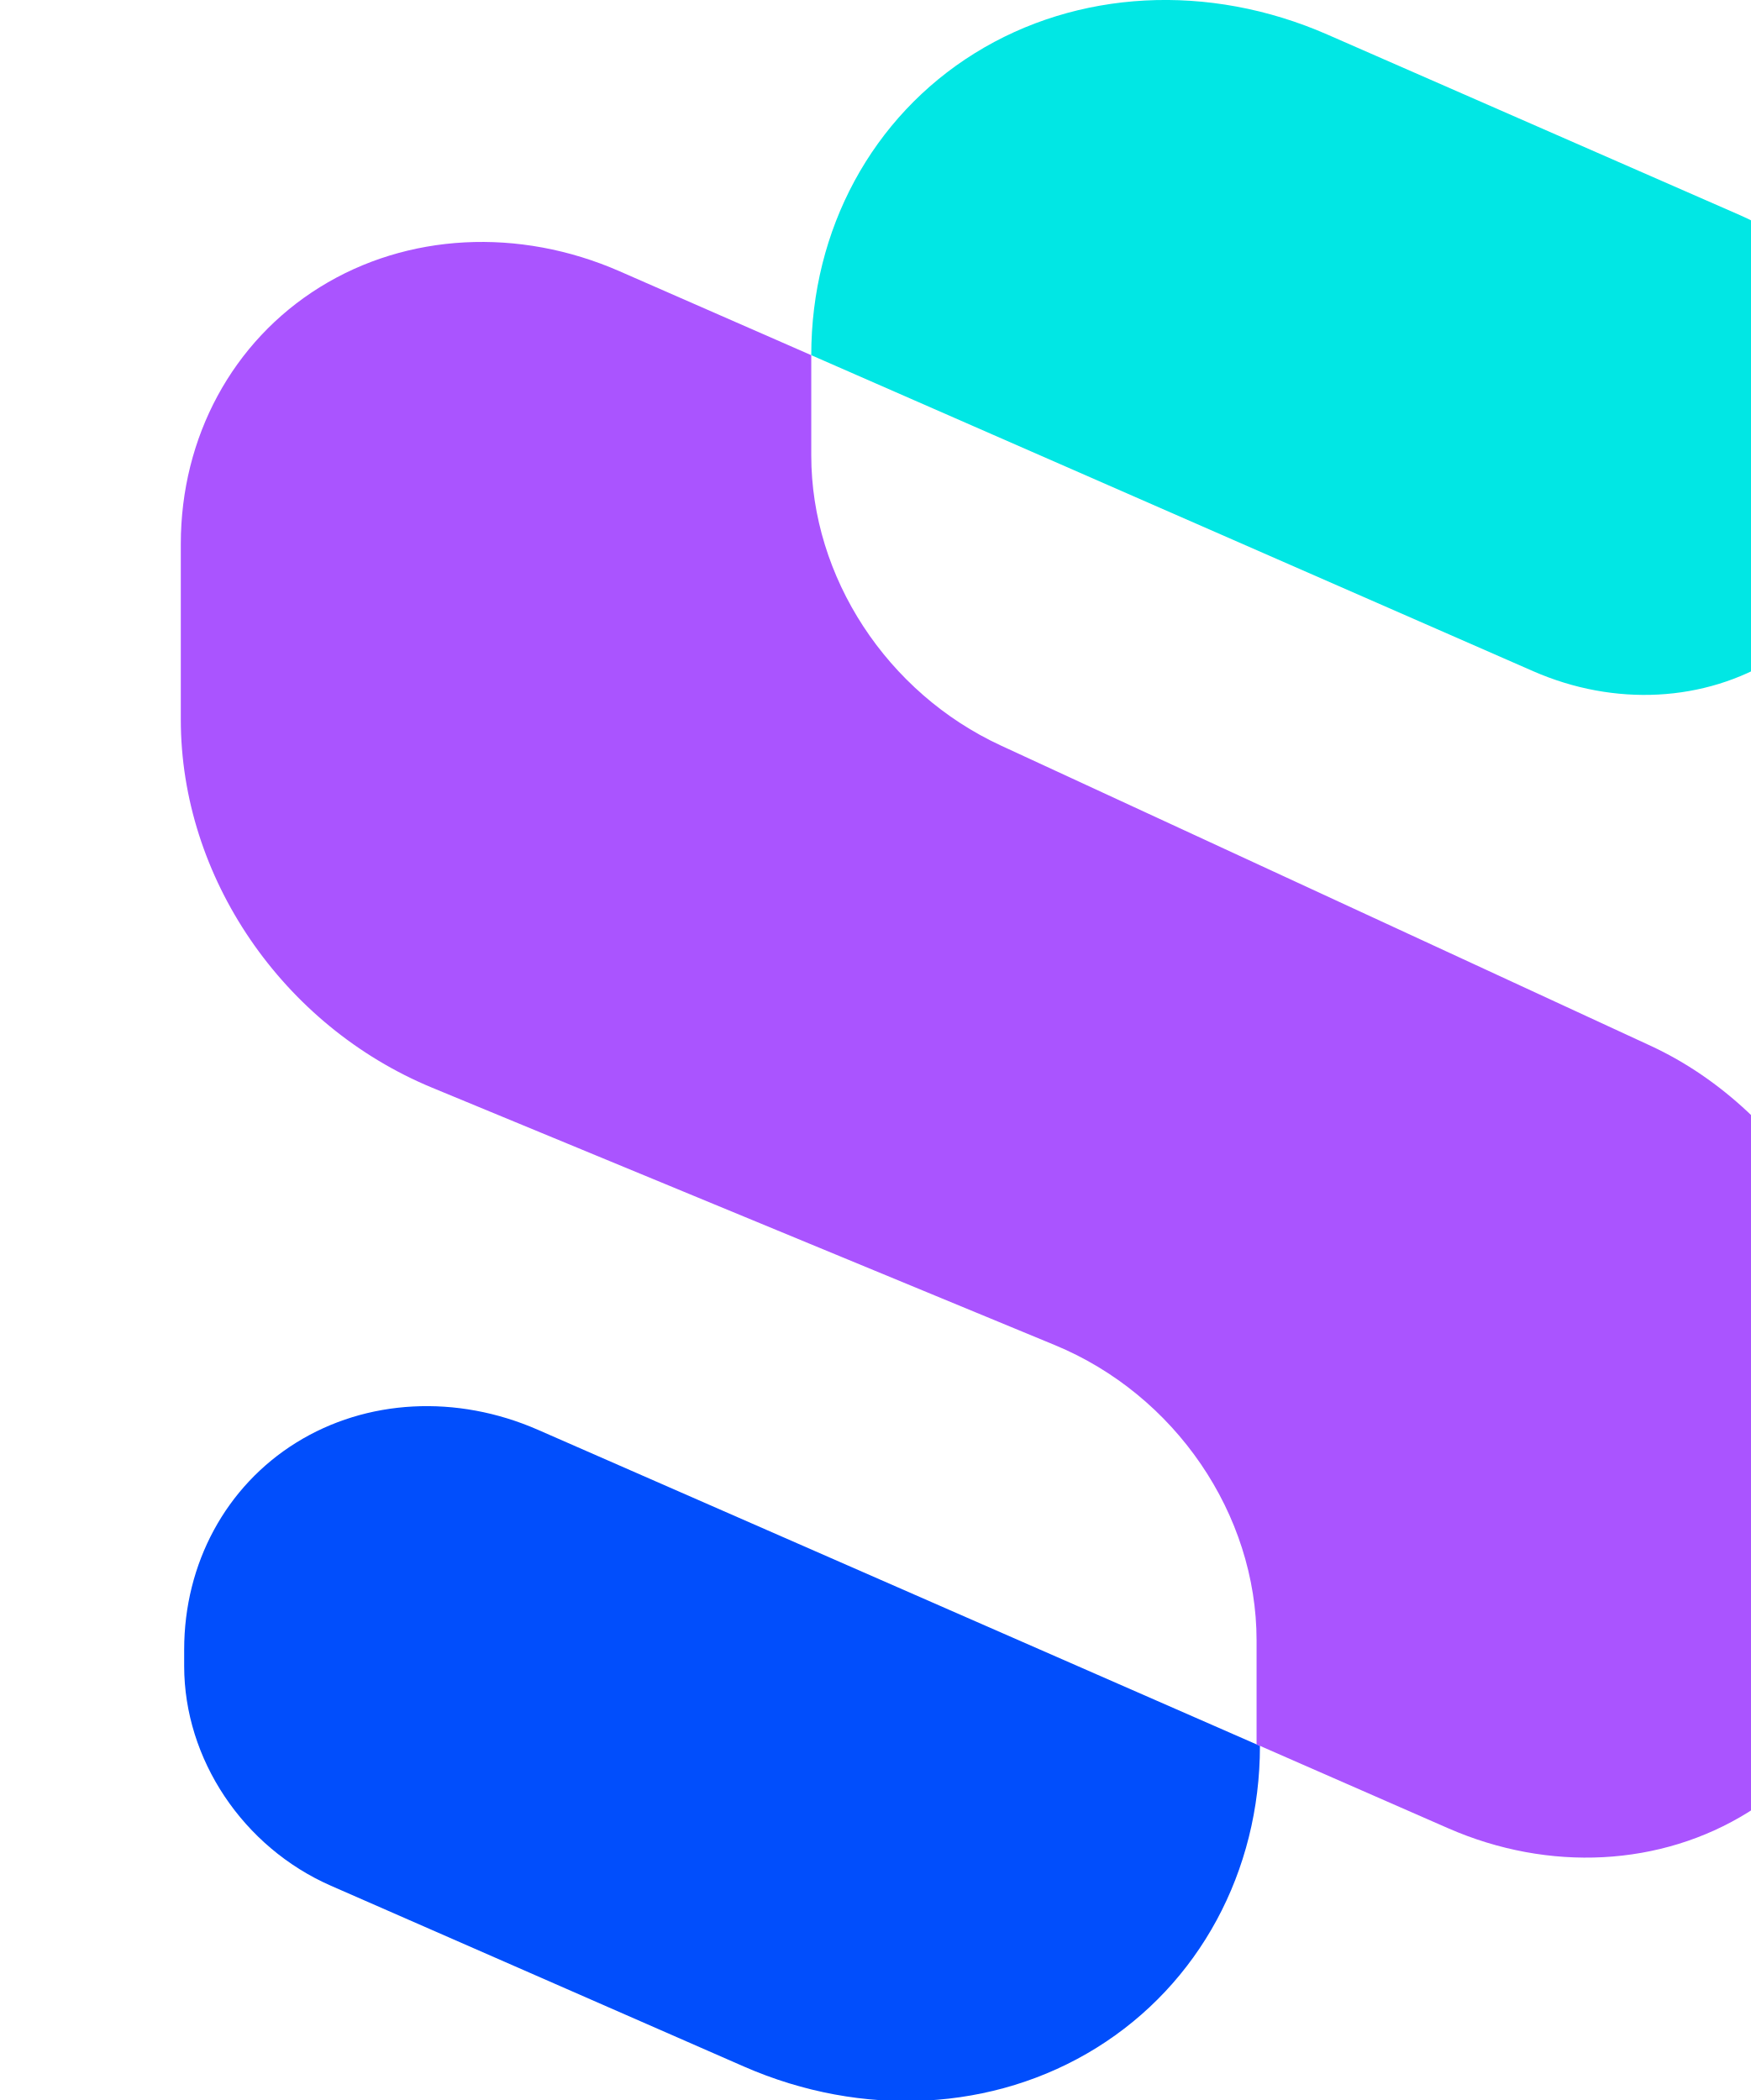
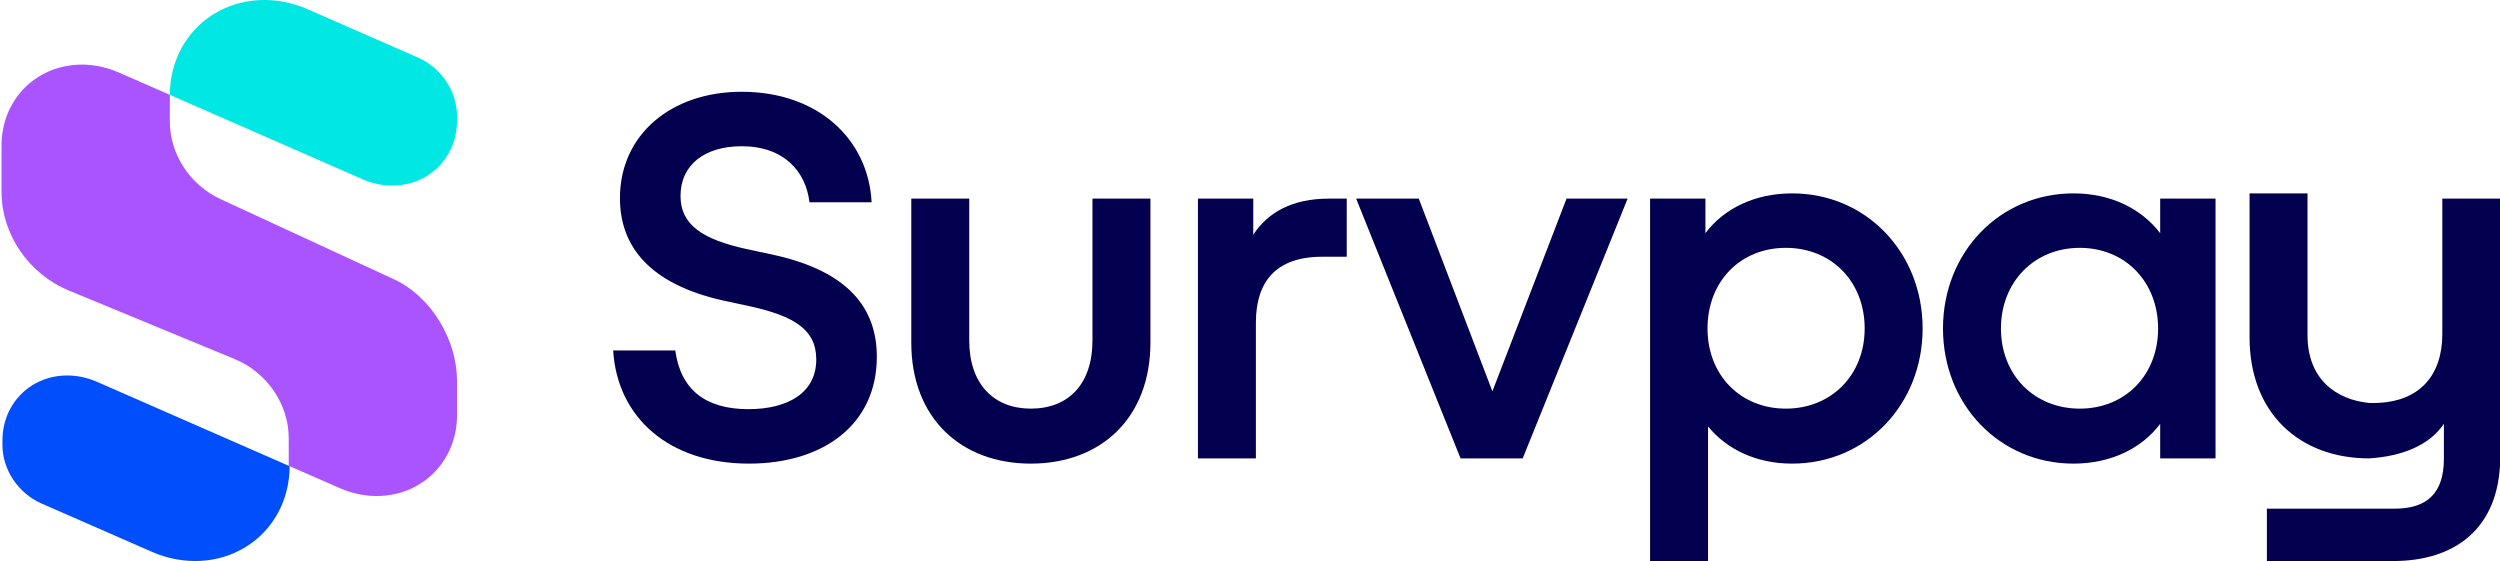
- <svg xmlns="http://www.w3.org/2000/svg" xmlns:xlink="http://www.w3.org/1999/xlink" version="1.1" width="80" height="96" viewBox="0 0 80 96">
+ <svg xmlns="http://www.w3.org/2000/svg" xmlns:xlink="http://www.w3.org/1999/xlink" version="1.1" width="428" height="96" viewBox="0 0 428 96">
  <defs>
    <path id="font_1_1" d="M.203 .132H.47V0H.065V.7H.203V.132Z" />
    <path id="font_1_2" d="M.485 .063C.434 .012 .371-.014 .297-.014 .223-.014 .161 .012 .109 .063 .059 .114 .033 .176 .033 .25 .033 .324 .059 .386 .109 .437 .161 .488 .223 .514 .297 .514 .371 .514 .434 .488 .485 .437 .536 .386 .562 .324 .562 .25 .562 .176 .536 .114 .485 .063M.201 .151C.226 .125 .258 .112 .297 .112 .336 .112 .368 .125 .394 .151 .42 .177 .433 .21 .433 .25 .433 .29 .42 .323 .394 .349 .368 .375 .336 .388 .297 .388 .258 .388 .226 .375 .201 .349 .175 .323 .162 .29 .162 .25 .162 .21 .175 .177 .201 .151Z" />
    <path id="font_1_3" d="M.442 .5H.568V.024C.568-.053 .542-.112 .492-.153 .441-.194 .379-.214 .307-.214 .253-.214 .206-.204 .165-.183 .124-.162 .092-.132 .07-.092L.18-.029C.205-.075 .249-.099 .311-.099 .352-.099 .384-.088 .407-.067 .43-.045 .442-.015 .442 .024V.078C.404 .027 .351 .002 .282 .002 .211 .002 .152 .027 .104 .076 .057 .126 .033 .187 .033 .258 .033 .328 .057 .389 .105 .439 .153 .489 .212 .514 .282 .514 .351 .514 .404 .488 .442 .438V.5M.201 .16C.228 .134 .261 .121 .302 .121 .343 .121 .376 .134 .402 .16 .429 .185 .442 .218 .442 .258 .442 .297 .429 .33 .402 .355 .376 .381 .343 .394 .302 .394 .261 .394 .228 .381 .201 .355 .175 .33 .162 .297 .162 .258 .162 .218 .175 .185 .201 .16Z" />
    <path id="font_2_1" d="M.114 0V.7H.416C.494 .7 .555 .684 .598 .653 .641 .622 .662 .577 .662 .52 .662 .482 .653 .45 .635 .424 .618 .398 .594 .378 .563 .365 .533 .352 .5 .345 .464 .345L.481 .369C.526 .369 .564 .362 .596 .348 .629 .335 .654 .314 .672 .287 .69 .26 .699 .227 .699 .187 .699 .128 .677 .082 .633 .049 .59 .016 .524 0 .436 0H.114M.188 .061H.435C.496 .061 .543 .072 .576 .092 .609 .113 .625 .147 .625 .193 .625 .238 .609 .271 .576 .292 .543 .314 .496 .324 .435 .324H.18V.385H.411C.467 .385 .51 .396 .541 .417 .572 .438 .588 .47 .588 .512 .588 .555 .572 .587 .541 .607 .51 .629 .467 .639 .411 .639H.188V.061Z" />
    <path id="font_2_2" d="" />
    <path id="font_2_3" d="M.114 0V.7H.376C.435 .7 .486 .69 .529 .671 .572 .653 .605 .625 .628 .589 .651 .554 .662 .511 .662 .46 .662 .411 .651 .368 .628 .333 .605 .297 .572 .27 .529 .251 .486 .232 .435 .222 .376 .222H.155L.188 .256V0H.114M.592 0 .412 .254H.492L.673 0H.592M.188 .25 .155 .285H.374C.444 .285 .497 .3 .533 .331 .57 .362 .588 .405 .588 .46 .588 .516 .57 .559 .533 .59 .497 .621 .444 .636 .374 .636H.155L.188 .671V.25Z" />
    <path id="font_2_4" d="M.002 0 .322 .7H.395L.715 0H.637L.343 .657H.373L.079 0H.002M.128 .187 .15 .247H.557L.579 .187H.128Z" />
    <path id="font_2_5" d="M.114 0V.7H.175L.658 .092H.626V.7H.699V0H.638L.156 .608H.188V0H.114Z" />
    <path id="font_2_6" d="M.114 0V.7H.399C.474 .7 .539 .685 .595 .655 .652 .626 .696 .585 .727 .532 .758 .479 .774 .419 .774 .35 .774 .281 .758 .221 .727 .168 .696 .115 .652 .074 .595 .044 .539 .015 .474 0 .399 0H.114M.188 .064H.395C.457 .064 .511 .076 .557 .1 .602 .125 .638 .158 .663 .201 .688 .245 .701 .294 .701 .35 .701 .407 .688 .456 .663 .499 .638 .542 .602 .575 .557 .6 .511 .624 .457 .636 .395 .636H.188V.064Z" />
    <path id="font_2_7" d="M.42-.006C.367-.006 .319 .003 .273 .02 .228 .038 .189 .063 .156 .095 .123 .128 .098 .165 .079 .208 .061 .251 .052 .299 .052 .35 .052 .401 .061 .449 .079 .492 .098 .535 .123 .572 .156 .604 .189 .637 .228 .662 .273 .679 .318 .697 .367 .706 .42 .706 .473 .706 .521 .697 .566 .679 .611 .662 .649 .637 .682 .605 .715 .573 .741 .535 .759 .492 .778 .449 .787 .401 .787 .35 .787 .299 .778 .251 .759 .208 .741 .165 .715 .127 .682 .095 .649 .063 .611 .038 .566 .02 .521 .003 .473-.006 .42-.006M.42 .06C.462 .06 .501 .067 .536 .081 .572 .096 .603 .116 .63 .143 .656 .169 .676 .2 .691 .234 .706 .27 .713 .308 .713 .35 .713 .392 .706 .43 .691 .465 .676 .501 .656 .531 .63 .557 .603 .584 .572 .604 .536 .618 .501 .633 .462 .64 .42 .64 .378 .64 .339 .633 .303 .618 .267 .604 .236 .584 .209 .557 .183 .531 .162 .501 .147 .465 .132 .43 .125 .392 .125 .35 .125 .309 .132 .27 .147 .235 .162 .2 .183 .169 .209 .143 .236 .116 .267 .096 .303 .081 .339 .067 .378 .06 .42 .06Z" />
    <path id="font_2_8" d="M.178 .174 .175 .264 .599 .7H.684L.375 .376 .333 .331 .178 .174M.114 0V.7H.188V0H.114M.617 0 .315 .348 .365 .402 .705 0H.617Z" />
    <path id="font_3_18" d="M.471 0V.074H.161V.667H.078V0H.471Z" />
    <path id="font_3_39" d="M.286-.012C.433-.012 .525 .102 .525 .242 .525 .382 .433 .495 .286 .495 .139 .495 .047 .382 .047 .242 .047 .102 .139-.012 .286-.012M.286 .055C.183 .055 .125 .143 .125 .242 .125 .34 .183 .428 .286 .428 .389 .428 .446 .34 .446 .242 .446 .143 .389 .055 .286 .055Z" />
    <path id="font_3_31" d="M.269-.196C.387-.196 .499-.146 .499 .014V.483H.424V.41C.385 .463 .327 .495 .262 .495 .135 .495 .047 .399 .047 .244 .047 .088 .136-.006 .262-.006 .33-.006 .389 .031 .424 .08V.011C.424-.095 .349-.134 .269-.134 .2-.134 .152-.116 .112-.068L.074-.124C.131-.18 .187-.196 .269-.196M.28 .06C.183 .06 .125 .138 .125 .244 .125 .351 .183 .428 .28 .428 .34 .428 .398 .392 .424 .35V.139C.398 .097 .34 .06 .28 .06Z" />
    <path id="font_3_1" d="" />
    <path id="font_3_33" d="M.112 .552C.14 .552 .163 .574 .163 .602 .163 .63 .14 .653 .112 .653 .085 .653 .062 .63 .062 .602 .062 .574 .085 .552 .112 .552M.15 0V.483H.075V0H.15Z" />
    <path id="font_3_43" d="M.228-.012C.353-.012 .418 .053 .418 .134 .418 .322 .119 .252 .119 .358 .119 .401 .16 .434 .226 .434 .288 .434 .341 .408 .37 .373L.405 .425C.366 .464 .308 .495 .226 .495 .111 .495 .046 .431 .046 .356 .046 .177 .345 .249 .345 .132 .345 .084 .305 .049 .231 .049 .165 .049 .104 .081 .072 .118L.033 .064C.082 .012 .149-.012 .228-.012Z" />
    <path id="font_3_25" d="M.452 0V.332C.452 .449 .367 .495 .265 .495 .186 .495 .124 .469 .072 .415L.107 .363C.15 .409 .197 .43 .255 .43 .325 .43 .377 .393 .377 .328V.241C.338 .286 .283 .307 .217 .307 .135 .307 .048 .256 .048 .148 .048 .043 .135-.012 .217-.012 .282-.012 .337 .011 .377 .055V0H.452M.244 .042C.174 .042 .125 .086 .125 .147 .125 .209 .174 .253 .244 .253 .297 .253 .348 .233 .377 .193V.102C.348 .062 .297 .042 .244 .042Z" />
    <path id="font_3_26" d="M.15 .131V.35C.176 .392 .235 .428 .294 .428 .392 .428 .45 .348 .45 .241 .45 .134 .392 .055 .294 .055 .235 .055 .176 .089 .15 .131M.15 0V.072C.186 .023 .245-.012 .313-.012 .439-.012 .528 .084 .528 .241 .528 .395 .439 .495 .313 .495 .247 .495 .189 .463 .15 .41V.667H.075V0H.15Z" />
    <path id="font_3_42" d="M.15 0V.342C.172 .381 .235 .419 .281 .419 .293 .419 .302 .418 .311 .416V.493C.245 .493 .189 .456 .15 .405V.483H.075V0H.15Z" />
    <path id="font_3_38" d="M.476 0V.339C.476 .444 .423 .495 .322 .495 .25 .495 .184 .453 .15 .413V.483H.075V0H.15V.353C.178 .392 .234 .428 .293 .428 .358 .428 .401 .401 .401 .316V0H.476Z" />
    <path id="font_3_28" d="M.5 0V.667H.425V.41C.386 .463 .327 .495 .262 .495 .135 .495 .047 .395 .047 .241 .047 .084 .136-.012 .262-.012 .33-.012 .389 .023 .425 .072V0H.5M.28 .055C.183 .055 .125 .134 .125 .241 .125 .348 .183 .428 .28 .428 .34 .428 .398 .392 .425 .35V.131C.398 .089 .34 .055 .28 .055Z" />
    <path id="font_3_59" d="M.176 .601C.176 .65 .146 .677 .113 .677 .083 .677 .06 .652 .06 .623 .06 .593 .08 .572 .108 .572 .113 .572 .12 .573 .122 .574 .118 .542 .089 .502 .057 .481L.094 .45C.14 .483 .176 .54 .176 .601Z" />
    <path id="font_3_29" d="M.293-.012C.372-.012 .437 .014 .485 .062L.449 .111C.411 .072 .355 .05 .3 .05 .196 .05 .132 .126 .126 .217H.517V.236C.517 .381 .431 .495 .285 .495 .147 .495 .047 .382 .047 .242 .047 .091 .15-.012 .293-.012M.443 .272H.126C.13 .346 .181 .433 .284 .433 .394 .433 .442 .344 .443 .272Z" />
    <path id="font_3_52" d="M.171 0V.417H.269V.483H.171V.52C.171 .581 .198 .615 .247 .615 .266 .615 .279 .61 .29 .603L.309 .66C.29 .672 .264 .677 .236 .677 .152 .677 .096 .62 .096 .52V.483H.016V.417H.096V0H.171M.395 .552C.423 .552 .446 .574 .446 .602 .446 .63 .423 .653 .395 .653 .368 .653 .345 .63 .345 .602 .345 .574 .368 .552 .395 .552M.433 0V.483H.358V0H.433Z" />
    <path id="font_3_49" d="M.048-.189C.062-.193 .087-.196 .103-.196 .167-.195 .216-.168 .245-.098L.487 .483H.405L.245 .087 .084 .483H.003L.205-.005 .173-.078C.156-.118 .134-.129 .101-.129 .089-.129 .071-.126 .06-.121L.048-.189Z" />
    <path id="font_3_37" d="M.733 0V.349C.733 .446 .686 .495 .598 .495 .528 .495 .463 .449 .436 .405 .422 .455 .38 .495 .306 .495 .235 .495 .17 .444 .15 .413V.483H.075V0H.15V.353C.176 .392 .228 .428 .277 .428 .34 .428 .366 .389 .366 .328V0H.441V.354C.466 .392 .519 .428 .569 .428 .631 .428 .658 .389 .658 .328V0H.733Z" />
    <path id="font_3_36" d="M.15 0V.667H.075V0H.15Z" />
    <path id="font_3_30" d="M.171 0V.417H.269V.483H.171V.52C.171 .581 .198 .615 .247 .615 .272 .615 .291 .605 .307 .591L.338 .64C.308 .668 .274 .677 .236 .677 .15 .677 .096 .619 .096 .52V.483H.016V.417H.096V0H.171Z" />
    <path id="font_3_44" d="M.197-.012C.241-.012 .268 .001 .287 .019L.265 .075C.255 .064 .235 .055 .214 .055 .181 .055 .165 .081 .165 .117V.417H.263V.483H.165V.615H.09V.483H.01V.417H.09V.101C.09 .029 .126-.012 .197-.012Z" />
    <path id="font_3_32" d="M.477 0V.341C.477 .446 .424 .495 .323 .495 .25 .495 .184 .453 .15 .413V.667H.075V0H.15V.353C.179 .392 .235 .428 .293 .428 .358 .428 .402 .403 .402 .318V0H.477Z" />
    <path id="font_3_35" d="M.5 0 .285 .264 .499 .483H.404L.15 .226V.667H.075V0H.15V.138L.23 .217 .404 0H.5Z" />
    <path id="font_3_45" d="M.476 0V.483H.401V.128C.373 .089 .317 .055 .258 .055 .193 .055 .15 .08 .15 .165V.483H.075V.142C.075 .037 .128-.012 .229-.012 .301-.012 .364 .026 .401 .068V0H.476Z" />
    <path id="font_3_56" d="M.115-.01C.145-.01 .17 .015 .17 .045 .17 .075 .145 .1 .115 .1 .085 .1 .06 .075 .06 .045 .06 .015 .085-.01 .115-.01Z" />
    <path id="font_3_19" d="M.382-.012C.579-.012 .713 .136 .713 .333 .713 .53 .579 .678 .382 .678 .184 .678 .051 .53 .051 .333 .051 .136 .184-.012 .382-.012M.382 .062C.232 .062 .137 .178 .137 .333 .137 .489 .232 .604 .382 .604 .531 .604 .627 .489 .627 .333 .627 .178 .531 .062 .382 .062Z" />
    <path id="font_3_27" d="M.288-.012C.376-.012 .428 .024 .465 .072L.415 .118C.383 .075 .342 .055 .292 .055 .189 .055 .125 .135 .125 .242 .125 .349 .189 .428 .292 .428 .342 .428 .383 .409 .415 .365L.465 .411C.428 .459 .376 .495 .288 .495 .144 .495 .047 .385 .047 .242 .047 .098 .144-.012 .288-.012Z" />
    <path id="font_3_20" d="M.161 0V.265H.346C.478 .265 .555 .357 .555 .466 .555 .575 .48 .667 .346 .667H.078V0H.161M.336 .339H.161V.593H.336C.415 .593 .469 .541 .469 .466 .469 .391 .415 .339 .336 .339Z" />
    <path id="font_3_47" d="M.568 0 .722 .483H.644L.526 .098 .399 .483H.335L.208 .098 .09 .483H.012L.166 0H.241L.367 .388 .493 0H.568Z" />
    <path id="font_3_46" d="M.286 0 .487 .483H.405L.245 .087 .084 .483H.003L.204 0H.286Z" />
    <path id="font_4_14" d="M.329 .7C.394 .7 .447 .679 .49 .636 .533 .593 .555 .539 .555 .475 .555 .412 .533 .358 .49 .315 .447 .272 .394 .25 .329 .25H.168V0H.075V.7H.329M.329 .337C.368 .337 .4 .35 .425 .376 .45 .403 .463 .436 .463 .475 .463 .515 .45 .548 .425 .574 .4 .6 .368 .613 .329 .613H.168V.337H.329Z" />
    <path id="font_4_3" d="M.153 .416C.182 .478 .234 .509 .309 .509V.418C.266 .42 .23 .409 .199 .384 .168 .359 .153 .32 .153 .265V0H.066V.5H.153V.416Z" />
    <path id="font_4_15" d="M.11 .591C.093 .591 .079 .596 .068 .608 .057 .619 .051 .633 .051 .649 .051 .665 .057 .679 .068 .69 .079 .702 .093 .708 .11 .708 .126 .708 .14 .702 .151 .69 .162 .679 .168 .665 .168 .649 .168 .633 .162 .619 .151 .608 .14 .596 .126 .591 .11 .591M.066 0V.5H.153V0H.066Z" />
    <path id="font_4_10" d="M.606 .513C.662 .513 .707 .495 .742 .458 .777 .422 .794 .373 .794 .311V0H.707V.308C.707 .346 .697 .376 .677 .398 .657 .419 .63 .43 .597 .43 .56 .43 .53 .417 .507 .392 .485 .367 .474 .329 .474 .278V0H.387V.308C.387 .346 .377 .376 .358 .398 .339 .419 .314 .43 .281 .43 .244 .43 .214 .417 .189 .392 .165 .366 .153 .328 .153 .278V0H.066V.5H.153V.433C.187 .486 .237 .513 .302 .513 .369 .513 .418 .484 .449 .428 .484 .484 .536 .513 .606 .513Z" />
    <path id="font_4_6" d="M.48 .5H.567V0H.48V.086C.437 .02 .374-.013 .291-.013 .221-.013 .161 .013 .112 .064 .063 .115 .038 .177 .038 .25 .038 .323 .063 .385 .112 .436 .161 .487 .221 .513 .291 .513 .374 .513 .437 .48 .48 .414V.5M.302 .071C.353 .071 .395 .088 .429 .123 .463 .157 .48 .199 .48 .25 .48 .301 .463 .343 .429 .377 .395 .412 .353 .429 .302 .429 .252 .429 .21 .412 .176 .377 .142 .343 .125 .301 .125 .25 .125 .199 .142 .157 .176 .123 .21 .088 .252 .071 .302 .071Z" />
    <path id="font_4_7" d="M.415 .5H.508L.304-.031C.283-.088 .253-.131 .214-.161 .176-.19 .132-.204 .082-.2V-.119C.143-.124 .188-.09 .217-.017L.226 .002 .008 .5H.101L.271 .116 .415 .5Z" />
    <path id="font_4_12" d="" />
    <path id="font_4_16" d="M.168 .088H.47V0H.075V.7H.168V.088Z" />
    <path id="font_4_9" d="M.488 .063C.437 .013 .374-.013 .301-.013 .228-.013 .165 .013 .114 .063 .063 .114 .038 .176 .038 .25 .038 .324 .063 .386 .114 .437 .165 .487 .228 .513 .301 .513 .374 .513 .437 .487 .488 .437 .539 .386 .565 .324 .565 .25 .565 .176 .539 .114 .488 .063M.301 .072C.351 .072 .393 .089 .427 .123 .461 .157 .478 .199 .478 .25 .478 .301 .461 .343 .427 .377 .393 .411 .351 .428 .301 .428 .252 .428 .21 .411 .176 .377 .142 .343 .125 .301 .125 .25 .125 .199 .142 .157 .176 .123 .21 .089 .252 .072 .301 .072Z" />
    <path id="font_4_17" d="M.481 .5H.567V.021C.567-.053 .542-.11 .492-.151 .442-.192 .382-.213 .312-.213 .256-.213 .208-.202 .167-.181 .126-.16 .096-.13 .075-.091L.151-.048C.178-.104 .233-.132 .314-.132 .366-.132 .407-.118 .436-.091 .466-.064 .481-.026 .481 .021V.092C.437 .026 .374-.008 .293-.008 .222-.008 .161 .018 .112 .068 .063 .119 .038 .18 .038 .253 .038 .326 .063 .387 .112 .437 .161 .488 .222 .513 .293 .513 .375 .513 .438 .48 .481 .414V.5M.176 .126C.21 .092 .252 .075 .303 .075 .354 .075 .396 .092 .43 .126 .464 .16 .481 .202 .481 .253 .481 .303 .464 .345 .43 .379 .396 .413 .354 .43 .303 .43 .252 .43 .21 .413 .176 .379 .142 .345 .125 .303 .125 .253 .125 .202 .142 .16 .176 .126Z" />
    <path id="font_5_7" d="M.287-.01C.43-.01 .532 .065 .532 .194 .532 .289 .475 .357 .337 .388L.281 .4C.2 .418 .156 .445 .156 .501 .156 .561 .203 .596 .273 .596 .354 .596 .396 .548 .403 .489H.522C.516 .608 .421 .7 .273 .7 .138 .7 .04 .618 .04 .497 .04 .402 .1 .333 .235 .302L.291 .29C.37 .272 .416 .248 .416 .189 .416 .124 .36 .094 .286 .094 .203 .094 .156 .132 .146 .206H.027C.035 .077 .135-.01 .287-.01Z" />
    <path id="font_5_4" d="M.276-.01C.41-.01 .505 .077 .505 .221V.496H.394V.225C.394 .142 .348 .095 .276 .095 .205 .095 .158 .142 .158 .225V.496H.047V.221C.047 .077 .142-.01 .276-.01Z" />
    <path id="font_5_3" d="M.165 0V.259C.165 .336 .202 .385 .292 .385H.339V.496H.305C.235 .496 .188 .47 .16 .427V.496H.054V0H.165Z" />
    <path id="font_5_5" d="M.318 0 .519 .496H.402L.26 .128 .119 .496H-.001L.199 0H.318Z" />
    <path id="font_5_2" d="M.165-.196V.061C.202 .016 .259-.01 .326-.01 .468-.01 .576 .103 .576 .248 .576 .393 .468 .506 .326 .506 .256 .506 .196 .478 .16 .43V.496H.054V-.196H.165M.314 .095C.227 .095 .164 .159 .164 .248 .164 .338 .227 .402 .314 .402 .401 .402 .465 .338 .465 .248 .465 .159 .401 .095 .314 .095Z" />
    <path id="font_5_1" d="M.269-.01C.339-.01 .399 .018 .435 .066V0H.541V.496H.435V.43C.398 .478 .339 .506 .269 .506 .127 .506 .019 .393 .019 .248 .019 .103 .127-.01 .269-.01M.281 .095C.194 .095 .13 .159 .13 .248 .13 .337 .194 .402 .281 .402 .368 .402 .431 .337 .431 .248 .431 .159 .368 .095 .281 .095Z" />
  </defs>
-   <g transform="translate(8,0)">
+   <g>
    <use data-text="L" xlink:href="#font_1_1" transform="matrix(36,0,0,-36,-490.832,-165.164)" fill="#262626" />
    <use data-text="o" xlink:href="#font_1_2" transform="matrix(36,0,0,-36,-473.804,-165.164)" fill="#262626" />
    <use data-text="g" xlink:href="#font_1_3" transform="matrix(36,0,0,-36,-452.42,-165.164)" fill="#262626" />
    <use data-text="o" xlink:href="#font_1_2" transform="matrix(36,0,0,-36,-429.884,-165.164)" fill="#262626" />
    <use data-text="B" xlink:href="#font_2_1" transform="matrix(8.180435,0,0,-7.992869,-491.6251,412.4988)" fill="#262626" fill-opacity=".5" />
    <use data-text=" " xlink:href="#font_2_2" transform="matrix(8.180435,0,0,-7.992869,-485.5798,412.4988)" fill="#262626" fill-opacity=".5" />
    <use data-text="R" xlink:href="#font_2_3" transform="matrix(8.180435,0,0,-7.992869,-483.5592,412.4988)" fill="#262626" fill-opacity=".5" />
    <use data-text=" " xlink:href="#font_2_2" transform="matrix(8.180435,0,0,-7.992869,-477.7675,412.4988)" fill="#262626" fill-opacity=".5" />
    <use data-text="A" xlink:href="#font_2_4" transform="matrix(8.180435,0,0,-7.992869,-475.7469,412.4988)" fill="#262626" fill-opacity=".5" />
    <use data-text=" " xlink:href="#font_2_2" transform="matrix(8.180435,0,0,-7.992869,-470.0043,412.4988)" fill="#262626" fill-opacity=".5" />
    <use data-text="N" xlink:href="#font_2_5" transform="matrix(8.180435,0,0,-7.992869,-467.9837,412.4988)" fill="#262626" fill-opacity=".5" />
    <use data-text=" " xlink:href="#font_2_2" transform="matrix(8.180435,0,0,-7.992869,-461.4557,412.4988)" fill="#262626" fill-opacity=".5" />
    <use data-text="D" xlink:href="#font_2_6" transform="matrix(8.180435,0,0,-7.992869,-459.4351,412.4988)" fill="#262626" fill-opacity=".5" />
    <use data-text=" " xlink:href="#font_2_2" transform="matrix(8.180435,0,0,-7.992869,-452.8008,412.4988)" fill="#262626" fill-opacity=".5" />
    <use data-text="B" xlink:href="#font_2_1" transform="matrix(8.180435,0,0,-7.992869,-450.7802,412.4988)" fill="#262626" fill-opacity=".5" />
    <use data-text=" " xlink:href="#font_2_2" transform="matrix(8.180435,0,0,-7.992869,-444.7349,412.4988)" fill="#262626" fill-opacity=".5" />
    <use data-text="O" xlink:href="#font_2_7" transform="matrix(8.180435,0,0,-7.992869,-442.7143,412.4988)" fill="#262626" fill-opacity=".5" />
    <use data-text=" " xlink:href="#font_2_2" transform="matrix(8.180435,0,0,-7.992869,-435.9736,412.4988)" fill="#262626" fill-opacity=".5" />
    <use data-text="O" xlink:href="#font_2_7" transform="matrix(8.180435,0,0,-7.992869,-433.9531,412.4988)" fill="#262626" fill-opacity=".5" />
    <use data-text=" " xlink:href="#font_2_2" transform="matrix(8.180435,0,0,-7.992869,-427.2124,412.4988)" fill="#262626" fill-opacity=".5" />
    <use data-text="K" xlink:href="#font_2_8" transform="matrix(8.180435,0,0,-7.992869,-425.1918,412.4988)" fill="#262626" fill-opacity=".5" />
    <use data-text=" " xlink:href="#font_2_2" transform="matrix(8.180435,0,0,-7.992869,-419.3747,412.4988)" fill="#262626" fill-opacity=".5" />
    <use data-text="L" xlink:href="#font_3_18" transform="matrix(12,0,0,-12,-490.832,-88.66101)" fill="#262626" />
    <use data-text="o" xlink:href="#font_3_39" transform="matrix(12,0,0,-12,-484.964,-88.66101)" fill="#262626" />
    <use data-text="g" xlink:href="#font_3_31" transform="matrix(12,0,0,-12,-478.1,-88.66101)" fill="#262626" />
    <use data-text="o" xlink:href="#font_3_39" transform="matrix(12,0,0,-12,-471.212,-88.66101)" fill="#262626" />
    <use data-text=" " xlink:href="#font_3_1" transform="matrix(12,0,0,-12,-464.348,-88.66101)" fill="#262626" />
    <use data-text="i" xlink:href="#font_3_33" transform="matrix(12,0,0,-12,-461.252,-88.66101)" fill="#262626" />
    <use data-text="s" xlink:href="#font_3_43" transform="matrix(12,0,0,-12,-458.552,-88.66101)" fill="#262626" />
    <use data-text=" " xlink:href="#font_3_1" transform="matrix(12,0,0,-12,-452.972,-88.66101)" fill="#262626" />
    <use data-text="a" xlink:href="#font_3_25" transform="matrix(12,0,0,-12,-449.876,-88.66101)" fill="#262626" />
    <use data-text=" " xlink:href="#font_3_1" transform="matrix(12,0,0,-12,-443.552,-88.66101)" fill="#262626" />
    <use data-text="b" xlink:href="#font_3_26" transform="matrix(12,0,0,-12,-440.456,-88.66101)" fill="#262626" />
    <use data-text="r" xlink:href="#font_3_42" transform="matrix(12,0,0,-12,-433.556,-88.66101)" fill="#262626" />
    <use data-text="a" xlink:href="#font_3_25" transform="matrix(12,0,0,-12,-429.596,-88.66101)" fill="#262626" />
    <use data-text="n" xlink:href="#font_3_38" transform="matrix(12,0,0,-12,-423.272,-88.66101)" fill="#262626" />
    <use data-text="d" xlink:href="#font_3_28" transform="matrix(12,0,0,-12,-416.66,-88.66101)" fill="#262626" />
    <use data-text="’" xlink:href="#font_3_59" transform="matrix(12,0,0,-12,-409.76,-88.66101)" fill="#262626" />
    <use data-text="s" xlink:href="#font_3_43" transform="matrix(12,0,0,-12,-407.36,-88.66101)" fill="#262626" />
    <use data-text=" " xlink:href="#font_3_1" transform="matrix(12,0,0,-12,-401.78,-88.66101)" fill="#262626" />
    <use data-text="d" xlink:href="#font_3_28" transform="matrix(12,0,0,-12,-398.684,-88.66101)" fill="#262626" />
    <use data-text="e" xlink:href="#font_3_29" transform="matrix(12,0,0,-12,-391.784,-88.66101)" fill="#262626" />
    <use data-text="f" xlink:href="#font_3_52" transform="matrix(12,0,0,-12,-385.028,-88.66101)" fill="#262626" />
    <use data-text="n" xlink:href="#font_3_38" transform="matrix(12,0,0,-12,-378.92,-88.66101)" fill="#262626" />
    <use data-text="i" xlink:href="#font_3_33" transform="matrix(12,0,0,-12,-372.308,-88.66101)" fill="#262626" />
    <use data-text="n" xlink:href="#font_3_38" transform="matrix(12,0,0,-12,-369.608,-88.66101)" fill="#262626" />
    <use data-text="g" xlink:href="#font_3_31" transform="matrix(12,0,0,-12,-362.996,-88.66101)" fill="#262626" />
    <use data-text=" " xlink:href="#font_3_1" transform="matrix(12,0,0,-12,-356.108,-88.66101)" fill="#262626" />
    <use data-text="s" xlink:href="#font_3_43" transform="matrix(12,0,0,-12,-353.012,-88.66101)" fill="#262626" />
    <use data-text="y" xlink:href="#font_3_49" transform="matrix(12,0,0,-12,-347.432,-88.66101)" fill="#262626" />
    <use data-text="m" xlink:href="#font_3_37" transform="matrix(12,0,0,-12,-341.552,-88.66101)" fill="#262626" />
    <use data-text="b" xlink:href="#font_3_26" transform="matrix(12,0,0,-12,-331.856,-88.66101)" fill="#262626" />
    <use data-text="o" xlink:href="#font_3_39" transform="matrix(12,0,0,-12,-324.956,-88.66101)" fill="#262626" />
    <use data-text="l" xlink:href="#font_3_36" transform="matrix(12,0,0,-12,-318.092,-88.66101)" fill="#262626" />
    <use data-text=" " xlink:href="#font_3_1" transform="matrix(12,0,0,-12,-315.392,-88.66101)" fill="#262626" />
    <use data-text="a" xlink:href="#font_3_25" transform="matrix(12,0,0,-12,-312.296,-88.66101)" fill="#262626" />
    <use data-text="n" xlink:href="#font_3_38" transform="matrix(12,0,0,-12,-305.972,-88.66101)" fill="#262626" />
    <use data-text="d" xlink:href="#font_3_28" transform="matrix(12,0,0,-12,-299.36,-88.66101)" fill="#262626" />
    <use data-text=" " xlink:href="#font_3_1" transform="matrix(12,0,0,-12,-292.46,-88.66101)" fill="#262626" />
    <use data-text="i" xlink:href="#font_3_33" transform="matrix(12,0,0,-12,-289.364,-88.66101)" fill="#262626" />
    <use data-text="s" xlink:href="#font_3_43" transform="matrix(12,0,0,-12,-286.664,-88.66101)" fill="#262626" />
    <use data-text=" " xlink:href="#font_3_1" transform="matrix(12,0,0,-12,-281.084,-88.66101)" fill="#262626" />
    <use data-text="o" xlink:href="#font_3_39" transform="matrix(12,0,0,-12,-277.988,-88.66101)" fill="#262626" />
    <use data-text="n" xlink:href="#font_3_38" transform="matrix(12,0,0,-12,-271.124,-88.66101)" fill="#262626" />
    <use data-text="e" xlink:href="#font_3_29" transform="matrix(12,0,0,-12,-264.512,-88.66101)" fill="#262626" />
    <use data-text=" " xlink:href="#font_3_1" transform="matrix(12,0,0,-12,-257.7561,-88.66101)" fill="#262626" />
    <use data-text="o" xlink:href="#font_3_39" transform="matrix(12,0,0,-12,-490.832,-74.66101)" fill="#262626" />
    <use data-text="f" xlink:href="#font_3_30" transform="matrix(12,0,0,-12,-483.968,-74.66101)" fill="#262626" />
    <use data-text=" " xlink:href="#font_3_1" transform="matrix(12,0,0,-12,-480.572,-74.66101)" fill="#262626" />
    <use data-text="t" xlink:href="#font_3_44" transform="matrix(12,0,0,-12,-477.476,-74.66101)" fill="#262626" />
    <use data-text="h" xlink:href="#font_3_32" transform="matrix(12,0,0,-12,-473.948,-74.66101)" fill="#262626" />
    <use data-text="e" xlink:href="#font_3_29" transform="matrix(12,0,0,-12,-467.324,-74.66101)" fill="#262626" />
    <use data-text=" " xlink:href="#font_3_1" transform="matrix(12,0,0,-12,-460.568,-74.66101)" fill="#262626" />
    <use data-text="k" xlink:href="#font_3_35" transform="matrix(12,0,0,-12,-457.472,-74.66101)" fill="#262626" />
    <use data-text="e" xlink:href="#font_3_29" transform="matrix(12,0,0,-12,-451.34,-74.66101)" fill="#262626" />
    <use data-text="y" xlink:href="#font_3_49" transform="matrix(12,0,0,-12,-444.584,-74.66101)" fill="#262626" />
    <use data-text=" " xlink:href="#font_3_1" transform="matrix(12,0,0,-12,-438.704,-74.66101)" fill="#262626" />
    <use data-text="e" xlink:href="#font_3_29" transform="matrix(12,0,0,-12,-435.608,-74.66101)" fill="#262626" />
    <use data-text="l" xlink:href="#font_3_36" transform="matrix(12,0,0,-12,-428.852,-74.66101)" fill="#262626" />
    <use data-text="e" xlink:href="#font_3_29" transform="matrix(12,0,0,-12,-426.152,-74.66101)" fill="#262626" />
    <use data-text="m" xlink:href="#font_3_37" transform="matrix(12,0,0,-12,-419.396,-74.66101)" fill="#262626" />
    <use data-text="e" xlink:href="#font_3_29" transform="matrix(12,0,0,-12,-409.7,-74.66101)" fill="#262626" />
    <use data-text="n" xlink:href="#font_3_38" transform="matrix(12,0,0,-12,-402.944,-74.66101)" fill="#262626" />
    <use data-text="t" xlink:href="#font_3_44" transform="matrix(12,0,0,-12,-396.332,-74.66101)" fill="#262626" />
    <use data-text="s" xlink:href="#font_3_43" transform="matrix(12,0,0,-12,-392.804,-74.66101)" fill="#262626" />
    <use data-text=" " xlink:href="#font_3_1" transform="matrix(12,0,0,-12,-387.224,-74.66101)" fill="#262626" />
    <use data-text="i" xlink:href="#font_3_33" transform="matrix(12,0,0,-12,-384.128,-74.66101)" fill="#262626" />
    <use data-text="n" xlink:href="#font_3_38" transform="matrix(12,0,0,-12,-381.428,-74.66101)" fill="#262626" />
    <use data-text=" " xlink:href="#font_3_1" transform="matrix(12,0,0,-12,-374.816,-74.66101)" fill="#262626" />
    <use data-text="t" xlink:href="#font_3_44" transform="matrix(12,0,0,-12,-371.72,-74.66101)" fill="#262626" />
    <use data-text="h" xlink:href="#font_3_32" transform="matrix(12,0,0,-12,-368.192,-74.66101)" fill="#262626" />
    <use data-text="e" xlink:href="#font_3_29" transform="matrix(12,0,0,-12,-361.568,-74.66101)" fill="#262626" />
    <use data-text=" " xlink:href="#font_3_1" transform="matrix(12,0,0,-12,-354.812,-74.66101)" fill="#262626" />
    <use data-text="b" xlink:href="#font_3_26" transform="matrix(12,0,0,-12,-351.716,-74.66101)" fill="#262626" />
    <use data-text="r" xlink:href="#font_3_42" transform="matrix(12,0,0,-12,-344.816,-74.66101)" fill="#262626" />
    <use data-text="a" xlink:href="#font_3_25" transform="matrix(12,0,0,-12,-340.856,-74.66101)" fill="#262626" />
    <use data-text="n" xlink:href="#font_3_38" transform="matrix(12,0,0,-12,-334.532,-74.66101)" fill="#262626" />
    <use data-text="d" xlink:href="#font_3_28" transform="matrix(12,0,0,-12,-327.92,-74.66101)" fill="#262626" />
    <use data-text=" " xlink:href="#font_3_1" transform="matrix(12,0,0,-12,-321.02,-74.66101)" fill="#262626" />
    <use data-text="s" xlink:href="#font_3_43" transform="matrix(12,0,0,-12,-317.924,-74.66101)" fill="#262626" />
    <use data-text="t" xlink:href="#font_3_44" transform="matrix(12,0,0,-12,-312.344,-74.66101)" fill="#262626" />
    <use data-text="y" xlink:href="#font_3_49" transform="matrix(12,0,0,-12,-308.816,-74.66101)" fill="#262626" />
    <use data-text="l" xlink:href="#font_3_36" transform="matrix(12,0,0,-12,-302.936,-74.66101)" fill="#262626" />
    <use data-text="e" xlink:href="#font_3_29" transform="matrix(12,0,0,-12,-300.236,-74.66101)" fill="#262626" />
    <use data-text=" " xlink:href="#font_3_1" transform="matrix(12,0,0,-12,-293.48,-74.66101)" fill="#262626" />
    <use data-text="g" xlink:href="#font_3_31" transform="matrix(12,0,0,-12,-290.384,-74.66101)" fill="#262626" />
    <use data-text="u" xlink:href="#font_3_45" transform="matrix(12,0,0,-12,-283.496,-74.66101)" fill="#262626" />
    <use data-text="i" xlink:href="#font_3_33" transform="matrix(12,0,0,-12,-276.884,-74.66101)" fill="#262626" />
    <use data-text="d" xlink:href="#font_3_28" transform="matrix(12,0,0,-12,-274.184,-74.66101)" fill="#262626" />
    <use data-text="e" xlink:href="#font_3_29" transform="matrix(12,0,0,-12,-267.284,-74.66101)" fill="#262626" />
    <use data-text="." xlink:href="#font_3_56" transform="matrix(12,0,0,-12,-260.612,-74.66101)" fill="#262626" />
    <use data-text="O" xlink:href="#font_3_19" transform="matrix(12,0,0,-12,-490.832,-45.32999)" fill="#262626" />
    <use data-text="u" xlink:href="#font_3_45" transform="matrix(12,0,0,-12,-481.652,-45.32999)" fill="#262626" />
    <use data-text="r" xlink:href="#font_3_42" transform="matrix(12,0,0,-12,-475.04,-45.32999)" fill="#262626" />
    <use data-text=" " xlink:href="#font_3_1" transform="matrix(12,0,0,-12,-471.08,-45.32999)" fill="#262626" />
    <use data-text="l" xlink:href="#font_3_36" transform="matrix(12,0,0,-12,-467.4692,-45.32999)" fill="#262626" />
    <use data-text="o" xlink:href="#font_3_39" transform="matrix(12,0,0,-12,-464.7692,-45.32999)" fill="#262626" />
    <use data-text="g" xlink:href="#font_3_31" transform="matrix(12,0,0,-12,-457.9052,-45.32999)" fill="#262626" />
    <use data-text="o" xlink:href="#font_3_39" transform="matrix(12,0,0,-12,-451.0172,-45.32999)" fill="#262626" />
    <use data-text=" " xlink:href="#font_3_1" transform="matrix(12,0,0,-12,-444.1532,-45.32999)" fill="#262626" />
    <use data-text="m" xlink:href="#font_3_37" transform="matrix(12,0,0,-12,-440.5424,-45.32999)" fill="#262626" />
    <use data-text="u" xlink:href="#font_3_45" transform="matrix(12,0,0,-12,-430.8464,-45.32999)" fill="#262626" />
    <use data-text="s" xlink:href="#font_3_43" transform="matrix(12,0,0,-12,-424.2344,-45.32999)" fill="#262626" />
    <use data-text="t" xlink:href="#font_3_44" transform="matrix(12,0,0,-12,-418.6544,-45.32999)" fill="#262626" />
    <use data-text=" " xlink:href="#font_3_1" transform="matrix(12,0,0,-12,-415.1264,-45.32999)" fill="#262626" />
    <use data-text="b" xlink:href="#font_3_26" transform="matrix(12,0,0,-12,-411.5156,-45.32999)" fill="#262626" />
    <use data-text="e" xlink:href="#font_3_29" transform="matrix(12,0,0,-12,-404.6156,-45.32999)" fill="#262626" />
    <use data-text=" " xlink:href="#font_3_1" transform="matrix(12,0,0,-12,-397.8596,-45.32999)" fill="#262626" />
    <use data-text="u" xlink:href="#font_3_45" transform="matrix(12,0,0,-12,-394.2488,-45.32999)" fill="#262626" />
    <use data-text="s" xlink:href="#font_3_43" transform="matrix(12,0,0,-12,-387.6368,-45.32999)" fill="#262626" />
    <use data-text="e" xlink:href="#font_3_29" transform="matrix(12,0,0,-12,-382.0568,-45.32999)" fill="#262626" />
    <use data-text="d" xlink:href="#font_3_28" transform="matrix(12,0,0,-12,-375.3008,-45.32999)" fill="#262626" />
    <use data-text=" " xlink:href="#font_3_1" transform="matrix(12,0,0,-12,-368.4008,-45.32999)" fill="#262626" />
    <use data-text="c" xlink:href="#font_3_27" transform="matrix(12,0,0,-12,-364.79,-45.32999)" fill="#262626" />
    <use data-text="o" xlink:href="#font_3_39" transform="matrix(12,0,0,-12,-358.85,-45.32999)" fill="#262626" />
    <use data-text="r" xlink:href="#font_3_42" transform="matrix(12,0,0,-12,-351.986,-45.32999)" fill="#262626" />
    <use data-text="r" xlink:href="#font_3_42" transform="matrix(12,0,0,-12,-348.026,-45.32999)" fill="#262626" />
    <use data-text="e" xlink:href="#font_3_29" transform="matrix(12,0,0,-12,-344.066,-45.32999)" fill="#262626" />
    <use data-text="c" xlink:href="#font_3_27" transform="matrix(12,0,0,-12,-337.31,-45.32999)" fill="#262626" />
    <use data-text="t" xlink:href="#font_3_44" transform="matrix(12,0,0,-12,-331.37,-45.32999)" fill="#262626" />
    <use data-text="l" xlink:href="#font_3_36" transform="matrix(12,0,0,-12,-327.842,-45.32999)" fill="#262626" />
    <use data-text="y" xlink:href="#font_3_49" transform="matrix(12,0,0,-12,-325.142,-45.32999)" fill="#262626" />
    <use data-text="." xlink:href="#font_3_56" transform="matrix(12,0,0,-12,-319.946,-45.32999)" fill="#262626" />
    <use data-text="P" xlink:href="#font_3_20" transform="matrix(12,0,0,-12,-490.832,-15.53)" fill="#262626" />
    <use data-text="r" xlink:href="#font_3_42" transform="matrix(12,0,0,-12,-483.788,-15.53)" fill="#262626" />
    <use data-text="i" xlink:href="#font_3_33" transform="matrix(12,0,0,-12,-479.828,-15.53)" fill="#262626" />
    <use data-text="m" xlink:href="#font_3_37" transform="matrix(12,0,0,-12,-477.128,-15.53)" fill="#262626" />
    <use data-text="a" xlink:href="#font_3_25" transform="matrix(12,0,0,-12,-467.432,-15.53)" fill="#262626" />
    <use data-text="r" xlink:href="#font_3_42" transform="matrix(12,0,0,-12,-461.108,-15.53)" fill="#262626" />
    <use data-text="y" xlink:href="#font_3_49" transform="matrix(12,0,0,-12,-457.148,-15.53)" fill="#262626" />
    <use data-text=" " xlink:href="#font_3_1" transform="matrix(12,0,0,-12,-451.268,-15.53)" fill="#262626" />
    <use data-text="l" xlink:href="#font_3_36" transform="matrix(12,0,0,-12,-448.172,-15.53)" fill="#262626" />
    <use data-text="o" xlink:href="#font_3_39" transform="matrix(12,0,0,-12,-445.472,-15.53)" fill="#262626" />
    <use data-text="g" xlink:href="#font_3_31" transform="matrix(12,0,0,-12,-438.608,-15.53)" fill="#262626" />
    <use data-text="o" xlink:href="#font_3_39" transform="matrix(12,0,0,-12,-431.72,-15.53)" fill="#262626" />
    <use data-text=" " xlink:href="#font_3_1" transform="matrix(12,0,0,-12,-424.856,-15.53)" fill="#262626" />
    <use data-text="s" xlink:href="#font_3_43" transform="matrix(12,0,0,-12,-421.76,-15.53)" fill="#262626" />
    <use data-text="h" xlink:href="#font_3_32" transform="matrix(12,0,0,-12,-416.18,-15.53)" fill="#262626" />
    <use data-text="o" xlink:href="#font_3_39" transform="matrix(12,0,0,-12,-409.556,-15.53)" fill="#262626" />
    <use data-text="u" xlink:href="#font_3_45" transform="matrix(12,0,0,-12,-402.692,-15.53)" fill="#262626" />
    <use data-text="l" xlink:href="#font_3_36" transform="matrix(12,0,0,-12,-396.08,-15.53)" fill="#262626" />
    <use data-text="d" xlink:href="#font_3_28" transform="matrix(12,0,0,-12,-393.38,-15.53)" fill="#262626" />
    <use data-text=" " xlink:href="#font_3_1" transform="matrix(12,0,0,-12,-386.48,-15.53)" fill="#262626" />
    <use data-text="b" xlink:href="#font_3_26" transform="matrix(12,0,0,-12,-383.384,-15.53)" fill="#262626" />
    <use data-text="e" xlink:href="#font_3_29" transform="matrix(12,0,0,-12,-376.484,-15.53)" fill="#262626" />
    <use data-text=" " xlink:href="#font_3_1" transform="matrix(12,0,0,-12,-369.728,-15.53)" fill="#262626" />
    <use data-text="u" xlink:href="#font_3_45" transform="matrix(12,0,0,-12,-366.632,-15.53)" fill="#262626" />
    <use data-text="s" xlink:href="#font_3_43" transform="matrix(12,0,0,-12,-360.02,-15.53)" fill="#262626" />
    <use data-text="e" xlink:href="#font_3_29" transform="matrix(12,0,0,-12,-354.44,-15.53)" fill="#262626" />
    <use data-text="d" xlink:href="#font_3_28" transform="matrix(12,0,0,-12,-347.684,-15.53)" fill="#262626" />
    <use data-text=" " xlink:href="#font_3_1" transform="matrix(12,0,0,-12,-340.784,-15.53)" fill="#262626" />
    <use data-text="w" xlink:href="#font_3_47" transform="matrix(12,0,0,-12,-337.688,-15.53)" fill="#262626" />
    <use data-text="h" xlink:href="#font_3_32" transform="matrix(12,0,0,-12,-328.88,-15.53)" fill="#262626" />
    <use data-text="e" xlink:href="#font_3_29" transform="matrix(12,0,0,-12,-322.256,-15.53)" fill="#262626" />
    <use data-text="n" xlink:href="#font_3_38" transform="matrix(12,0,0,-12,-315.5,-15.53)" fill="#262626" />
    <use data-text="e" xlink:href="#font_3_29" transform="matrix(12,0,0,-12,-308.888,-15.53)" fill="#262626" />
    <use data-text="v" xlink:href="#font_3_46" transform="matrix(12,0,0,-12,-302.132,-15.53)" fill="#262626" />
    <use data-text="e" xlink:href="#font_3_29" transform="matrix(12,0,0,-12,-296.252,-15.53)" fill="#262626" />
    <use data-text="r" xlink:href="#font_3_42" transform="matrix(12,0,0,-12,-289.496,-15.53)" fill="#262626" />
    <use data-text="f" xlink:href="#font_3_30" transform="matrix(12,0,0,-12,-490.832,-.1300049)" fill="#262626" />
    <use data-text="e" xlink:href="#font_3_29" transform="matrix(12,0,0,-12,-487.436,-.1300049)" fill="#262626" />
    <use data-text="a" xlink:href="#font_3_25" transform="matrix(12,0,0,-12,-480.68,-.1300049)" fill="#262626" />
    <use data-text="s" xlink:href="#font_3_43" transform="matrix(12,0,0,-12,-474.356,-.1300049)" fill="#262626" />
    <use data-text="i" xlink:href="#font_3_33" transform="matrix(12,0,0,-12,-468.776,-.1300049)" fill="#262626" />
    <use data-text="b" xlink:href="#font_3_26" transform="matrix(12,0,0,-12,-466.076,-.1300049)" fill="#262626" />
    <use data-text="l" xlink:href="#font_3_36" transform="matrix(12,0,0,-12,-459.176,-.1300049)" fill="#262626" />
    <use data-text="e" xlink:href="#font_3_29" transform="matrix(12,0,0,-12,-456.476,-.1300049)" fill="#262626" />
    <use data-text="." xlink:href="#font_3_56" transform="matrix(12,0,0,-12,-449.804,-.1300049)" fill="#262626" />
    <use data-text="P" xlink:href="#font_4_14" transform="matrix(17,0,0,-17,-490.832,-108.74)" fill="#262626" />
    <use data-text="r" xlink:href="#font_4_3" transform="matrix(17,0,0,-17,-480.989,-108.74)" fill="#262626" />
    <use data-text="i" xlink:href="#font_4_15" transform="matrix(17,0,0,-17,-475.413,-108.74)" fill="#262626" />
    <use data-text="m" xlink:href="#font_4_10" transform="matrix(17,0,0,-17,-471.673,-108.74)" fill="#262626" />
    <use data-text="a" xlink:href="#font_4_6" transform="matrix(17,0,0,-17,-457.24,-108.74)" fill="#262626" />
    <use data-text="r" xlink:href="#font_4_3" transform="matrix(17,0,0,-17,-446.479,-108.74)" fill="#262626" />
    <use data-text="y" xlink:href="#font_4_7" transform="matrix(17,0,0,-17,-440.716,-108.74)" fill="#262626" />
    <use data-text=" " xlink:href="#font_4_12" transform="matrix(17,0,0,-17,-431.961,-108.74)" fill="#262626" />
    <use data-text="L" xlink:href="#font_4_16" transform="matrix(17,0,0,-17,-427.711,-108.74)" fill="#262626" />
    <use data-text="o" xlink:href="#font_4_9" transform="matrix(17,0,0,-17,-419.755,-108.74)" fill="#262626" />
    <use data-text="g" xlink:href="#font_4_17" transform="matrix(17,0,0,-17,-409.521,-108.74)" fill="#262626" />
    <use data-text="o" xlink:href="#font_4_9" transform="matrix(17,0,0,-17,-398.76,-108.74)" fill="#262626" />
    <use data-text="S" xlink:href="#font_5_7" transform="matrix(89.38625,0,0,-89.66216,102.5596,78.47493)" fill="#03004f" />
    <use data-text="u" xlink:href="#font_5_4" transform="matrix(89.38625,0,0,-89.66216,151.8114,78.47493)" fill="#03004f" />
    <use data-text="r" xlink:href="#font_5_3" transform="matrix(89.38625,0,0,-89.66216,200.2588,78.47493)" fill="#03004f" />
    <use data-text="v" xlink:href="#font_5_5" transform="matrix(89.38625,0,0,-89.66216,232.259,78.47493)" fill="#03004f" />
    <use data-text="p" xlink:href="#font_5_2" transform="matrix(89.38625,0,0,-89.66216,277.6673,78.47493)" fill="#03004f" />
    <use data-text="a" xlink:href="#font_5_1" transform="matrix(89.38625,0,0,-89.66216,330.9414,78.47493)" fill="#03004f" />
    <path transform="matrix(1,0,0,-1,-564,461)" d="M982.393 388.441C979.908 384.751 975.22 382.877 969.595 382.525 969.262 382.504 969.67 382.525 969.595 382.525 957.618 382.525 949.126 390.326 949.126 403.237V427.894H959.048V403.596C959.048 396.154 963.869 392.582 969.595 392.014 969.67 392.006 969.521 392.016 969.595 392.014 978.311 391.756 982.124 396.871 982.124 403.775V426.998H992.046V382.525H992.044C991.894 370.316 984.08 364.951 973.722 364.951H952.091V373.918H973.99C979.354 373.918 982.393 376.428 982.393 382.435Z" fill="#03004f" fill-rule="evenodd" />
    <path transform="matrix(1,0,0,-1,-564,461)" d="M635.534 451.159C639.552 449.399 642.244 445.37 642.244 441.114V440.365C642.244 436.425 640.335 432.898 637.123 430.902 633.91 428.905 629.792 428.687 626.072 430.316 611.742 436.59 593.077 444.763 593.077 444.763V444.765C593.077 450.511 595.861 455.655 600.547 458.567 605.232 461.478 611.239 461.797 616.664 459.421 623.58 456.393 630.602 453.319 635.534 451.159Z" fill="#01e7e4" fill-rule="evenodd" />
    <path transform="matrix(1,0,0,-1,-564,461)" d="M613.583 381.189V381.187C613.583 375.441 610.799 370.297 606.114 367.386 601.428 364.474 595.421 364.156 589.996 366.531 583.08 369.559 576.059 372.634 571.127 374.793 567.108 376.553 564.417 380.582 564.417 384.839 564.417 385.085 564.417 385.335 564.417 385.588 564.417 389.528 566.325 393.054 569.538 395.051 572.751 397.047 576.869 397.265 580.589 395.636 594.918 389.362 613.583 381.189 613.583 381.189Z" fill="#014efc" fill-rule="evenodd" />
    <path transform="matrix(1,0,0,-1,-564,461)" d="M575.753 411.275C568.902 414.108 564.263 420.904 564.263 428.108 564.263 430.504 564.263 433.534 564.263 436.132 564.263 441.019 566.63 445.394 570.615 447.87 574.6 450.346 579.708 450.617 584.322 448.597 589.217 446.453 593.077 444.763 593.077 444.763V440.179C593.077 434.614 596.533 429.327 601.746 426.917 610.021 423.092 622.515 417.316 631.436 413.193 637.935 410.188 642.244 402.717 642.244 395.778 642.244 393.231 642.244 392.684 642.244 389.888 642.244 385.001 639.876 380.626 635.891 378.15 631.907 375.674 626.798 375.403 622.184 377.423 617.289 379.566 613.429 381.257 613.429 381.257V386.007C613.429 391.785 609.708 397.236 604.212 399.509 596.155 402.84 584.421 407.692 575.753 411.275Z" fill="#aa54ff" fill-rule="evenodd" />
  </g>
</svg>
